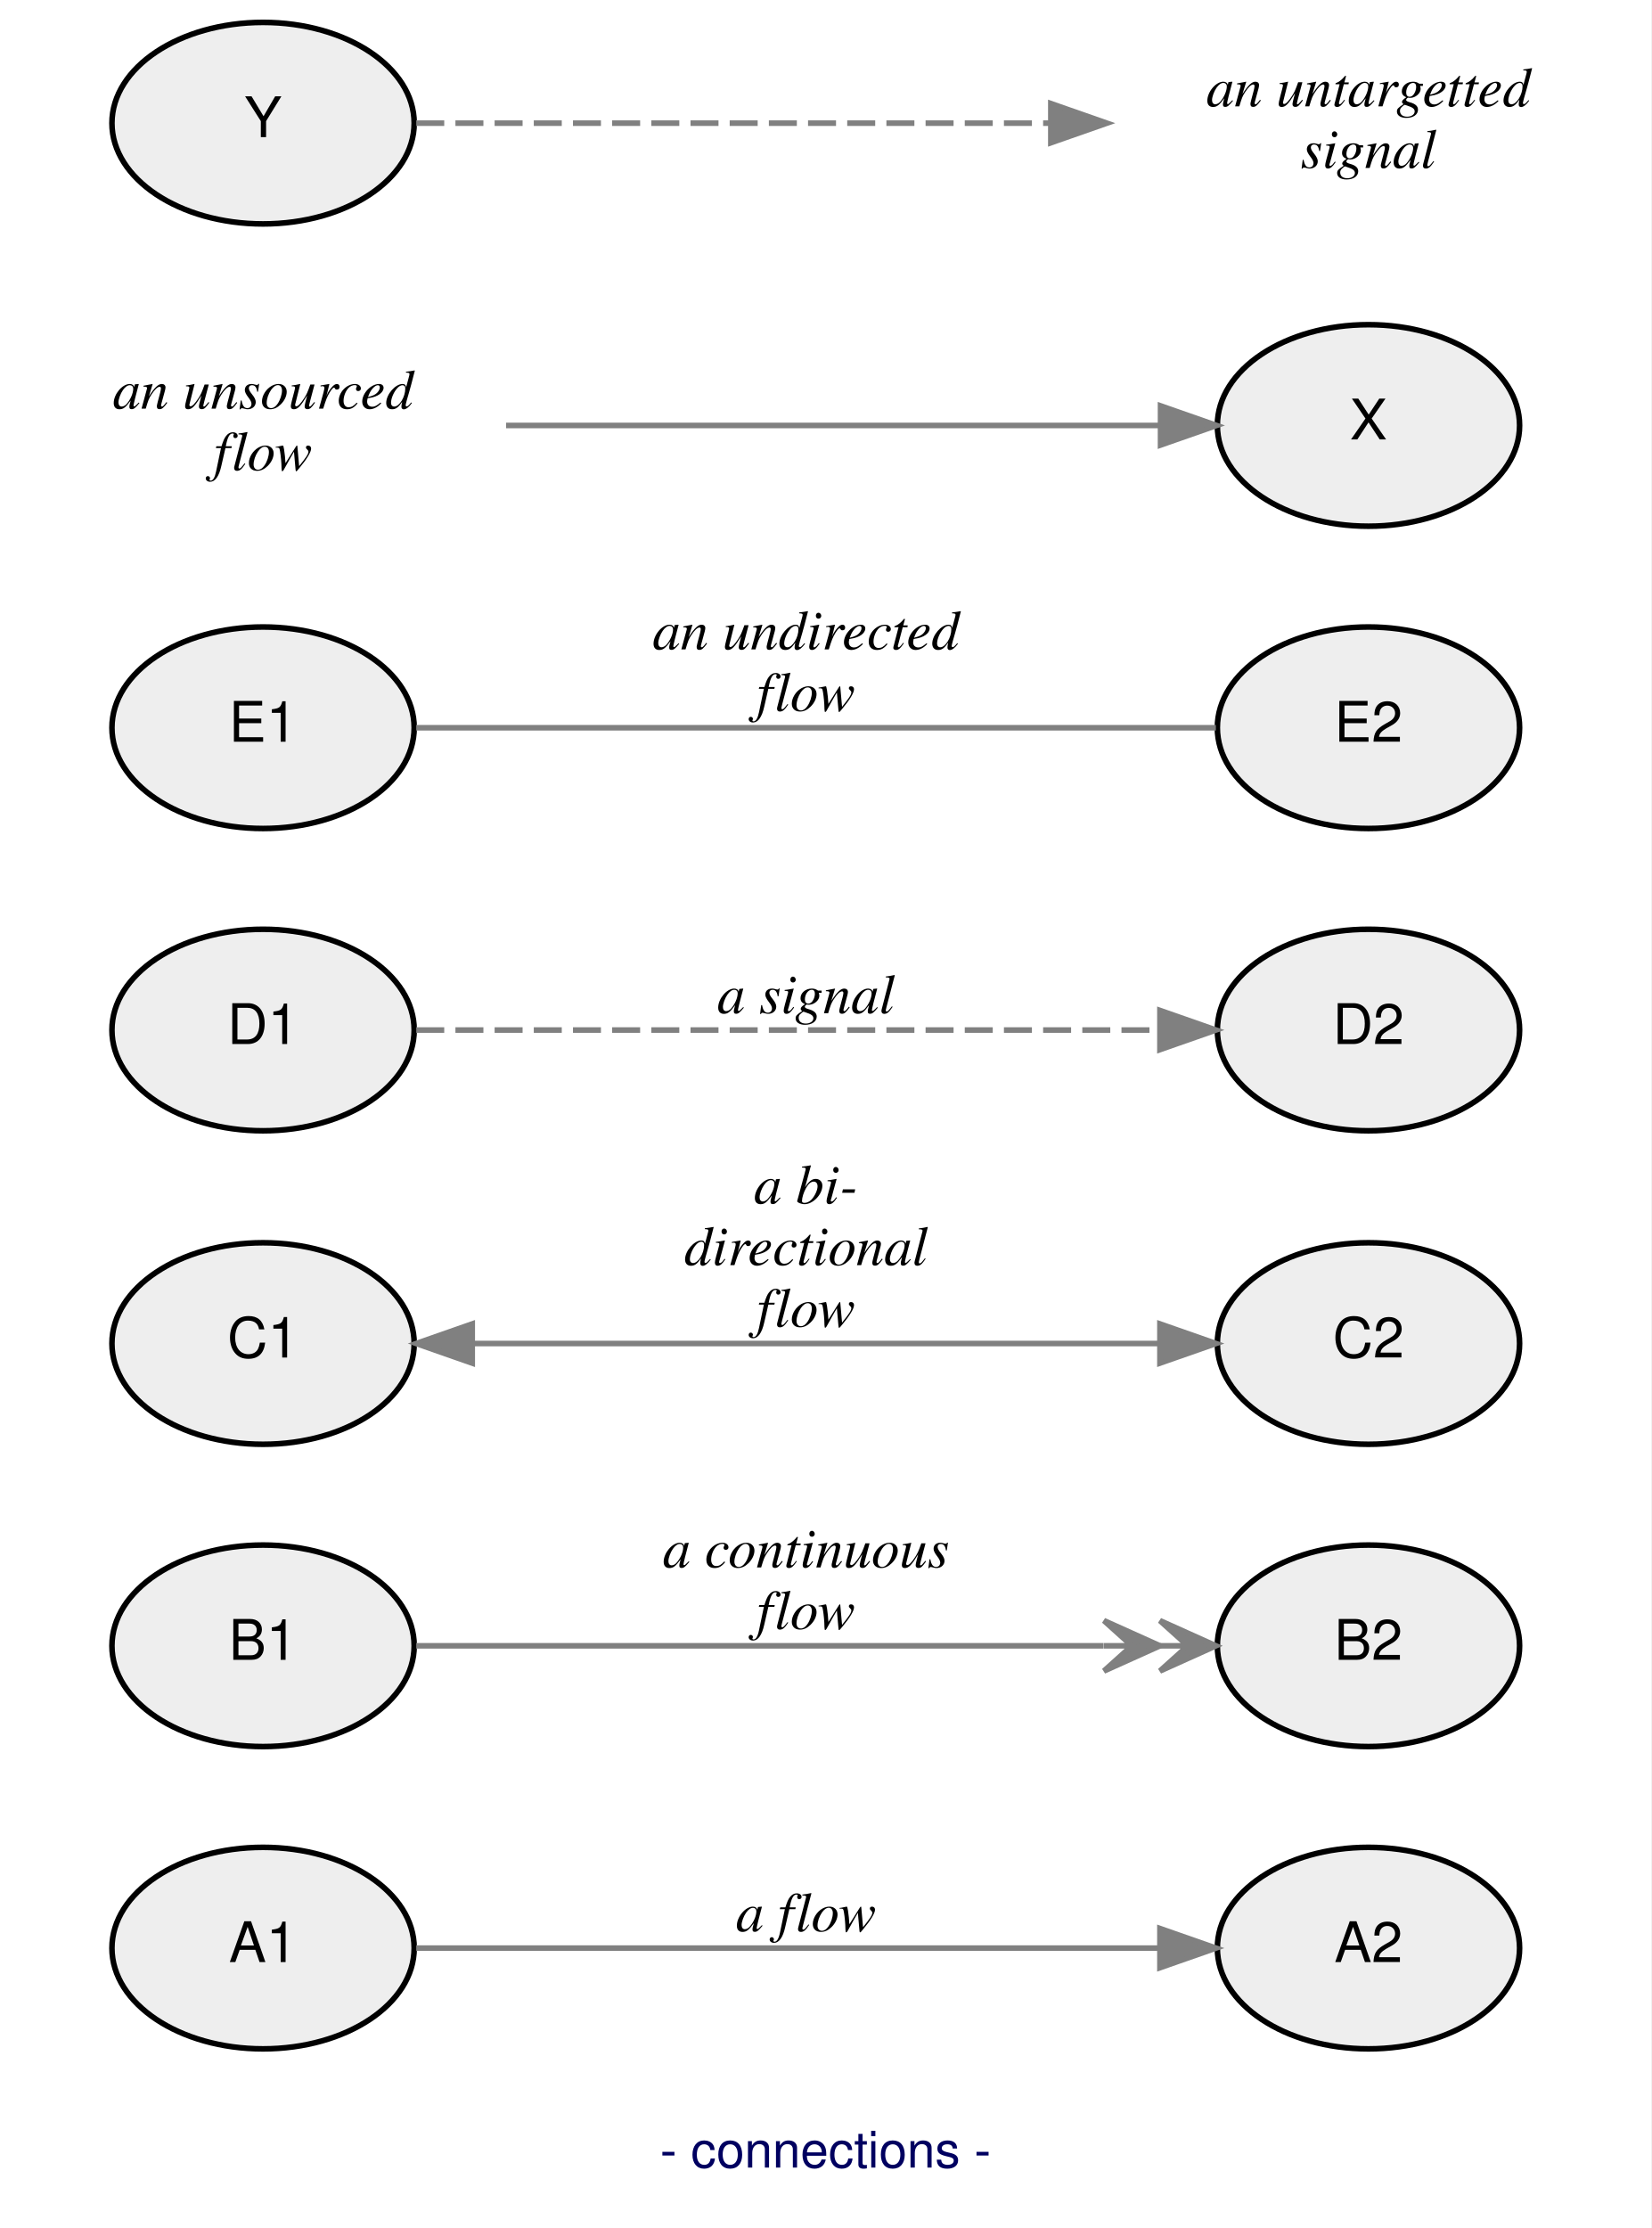
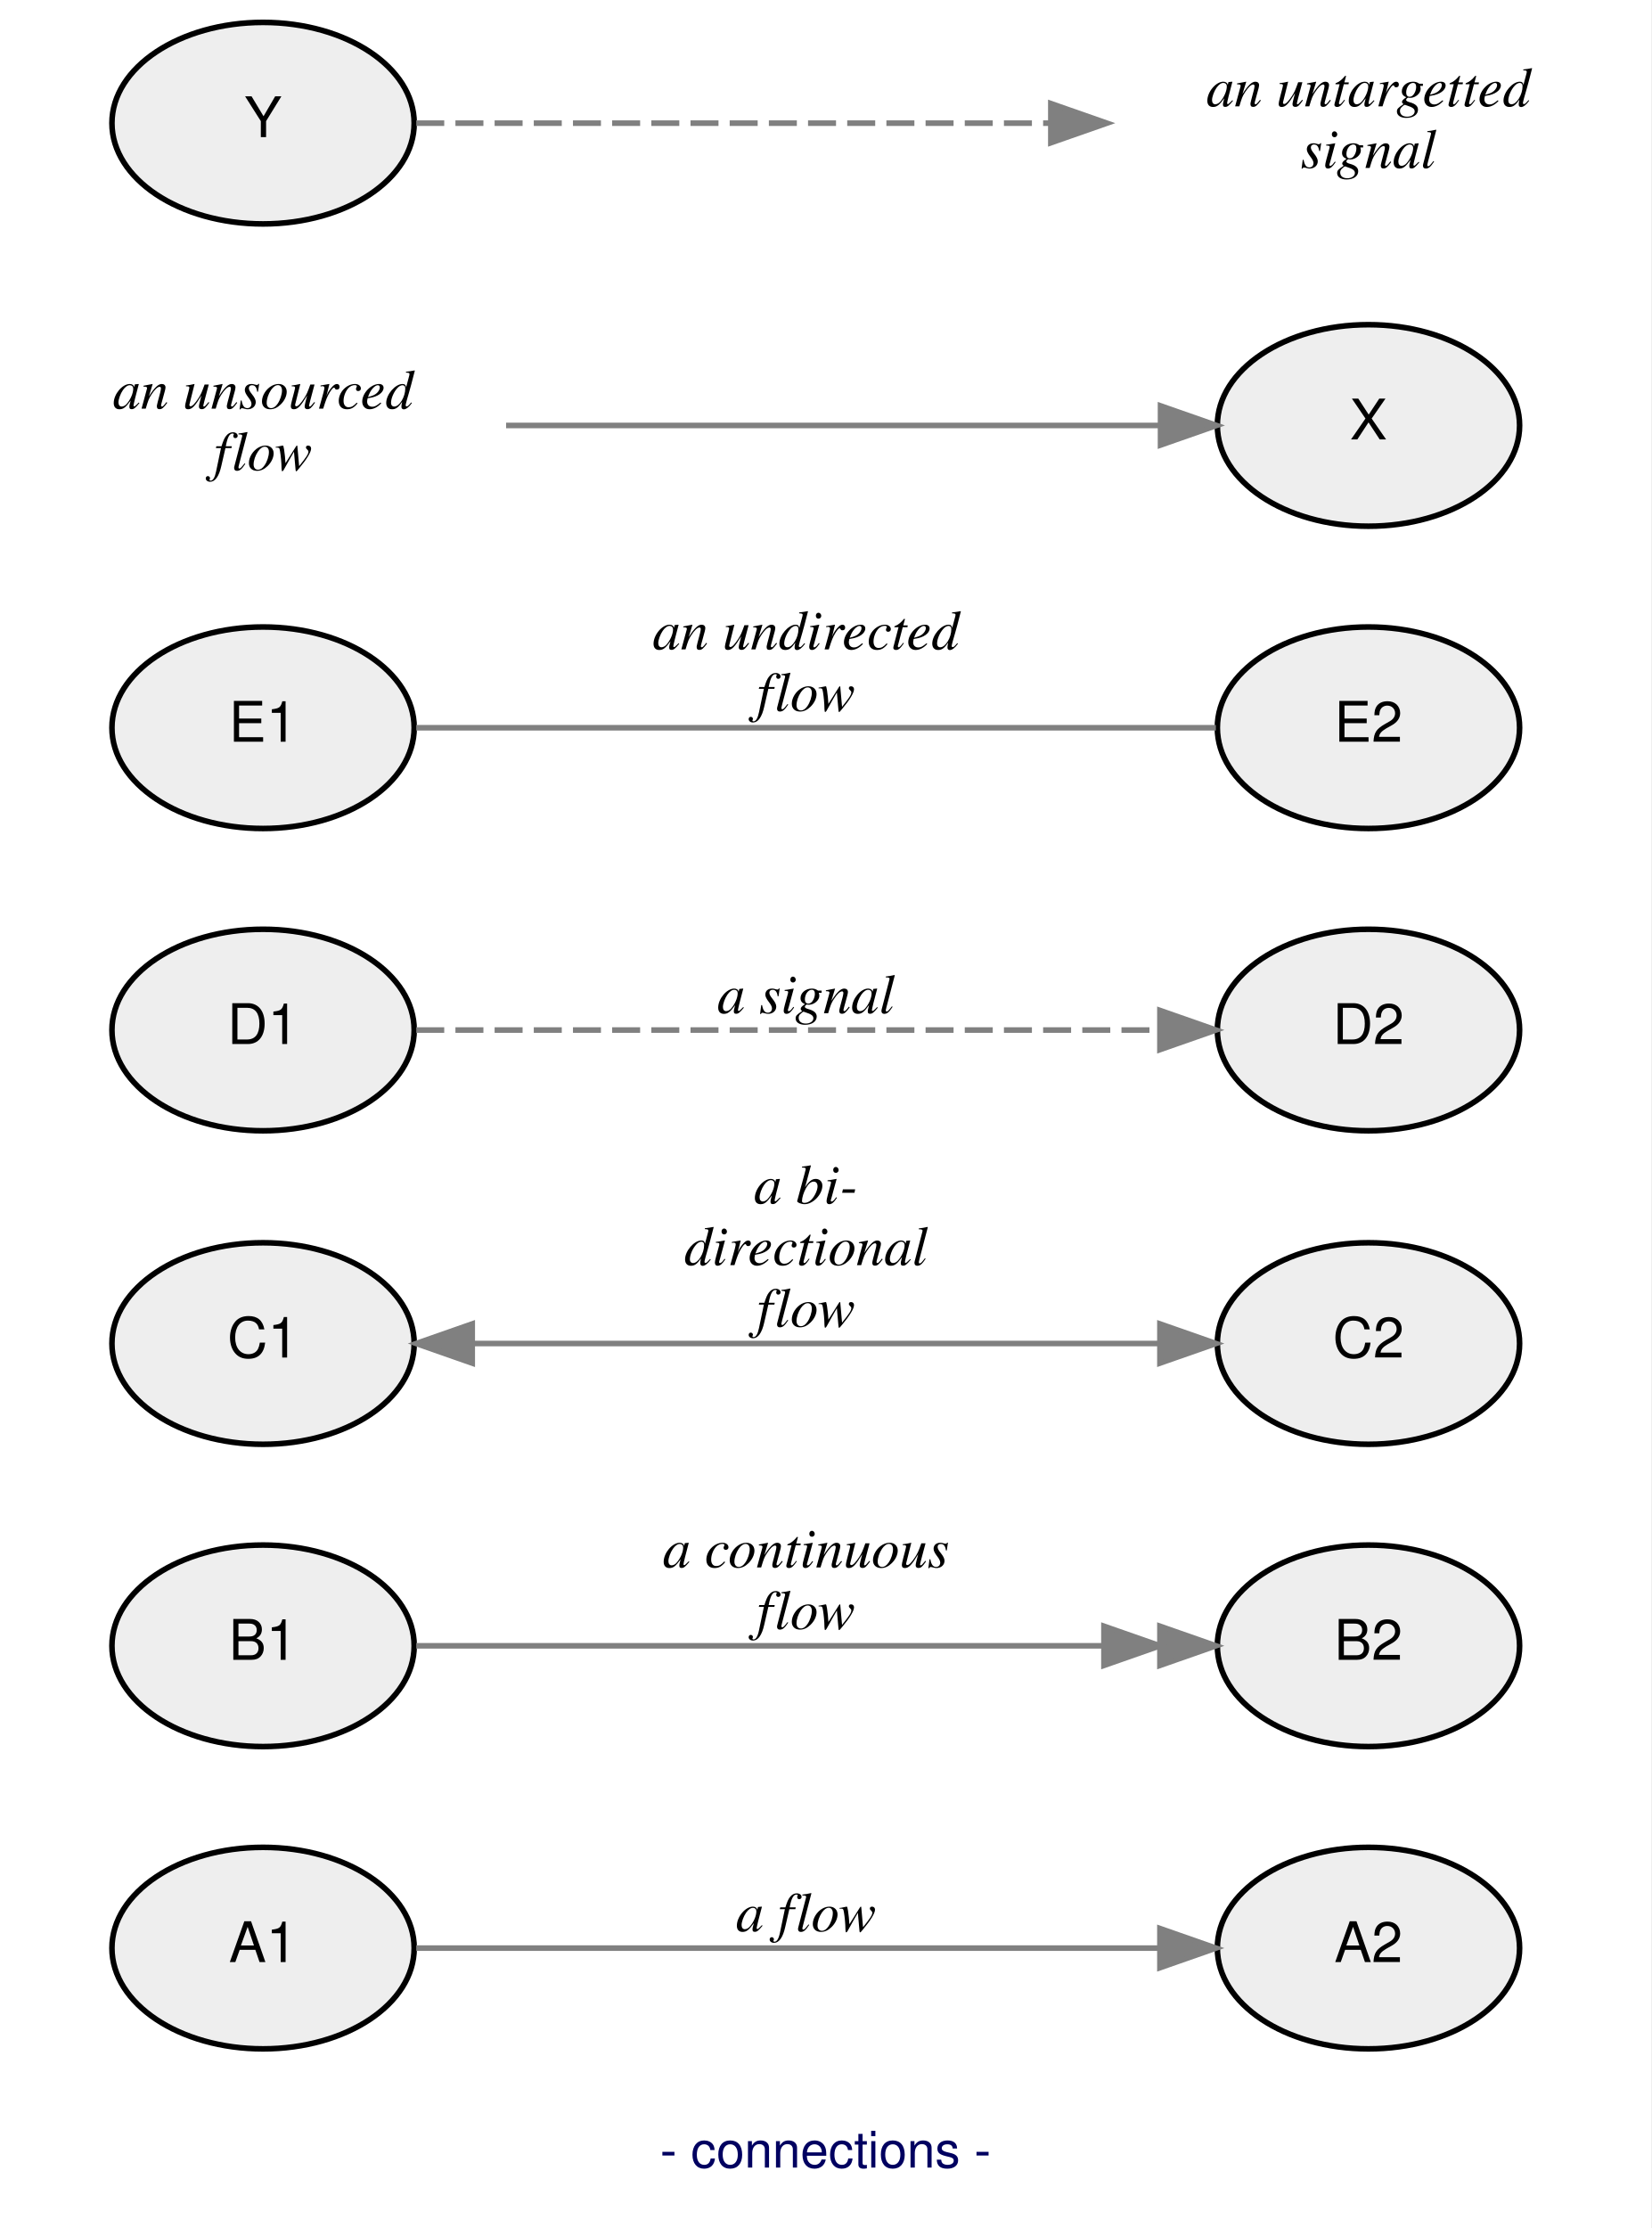
<svg xmlns="http://www.w3.org/2000/svg" width="295pt" height="398pt" viewBox="0.00 0.00 295.00 398.00">
  <g id="graph0" class="graph" transform="scale(1 1) rotate(0) translate(4 394)">
    <polygon fill="white" stroke="transparent" points="-4,4 -4,-394 291,-394 291,4 -4,4" />
    <text text-anchor="middle" x="143.5" y="-6.8" font-family="Helvetica,sans-Serif" font-size="9.00" fill="#000060">- connections -</text>
    <g id="node1" class="node">
      <ellipse fill="#eeeeee" stroke="black" cx="43" cy="-46" rx="27" ry="18" />
      <text text-anchor="middle" x="43" y="-43.5" font-family="Helvetica,sans-Serif" font-size="10.00">A1</text>
    </g>
    <g id="node2" class="node">
      <ellipse fill="#eeeeee" stroke="black" cx="240.5" cy="-46" rx="27" ry="18" />
      <text text-anchor="middle" x="240.5" y="-43.5" font-family="Helvetica,sans-Serif" font-size="10.00">A2</text>
    </g>
    <g id="edge1" class="edge">
      <path fill="none" stroke="gray" d="M70.37,-46C104.57,-46 164.4,-46 202.97,-46" />
      <polygon fill="gray" stroke="gray" points="203.24,-49.5 213.24,-46 203.24,-42.5 203.24,-49.5" />
      <text text-anchor="middle" x="140" y="-49" font-family="Times,serif" font-style="italic" font-size="10.00">a flow</text>
    </g>
    <g id="node3" class="node">
      <ellipse fill="#eeeeee" stroke="black" cx="43" cy="-100" rx="27" ry="18" />
      <text text-anchor="middle" x="43" y="-97.5" font-family="Helvetica,sans-Serif" font-size="10.00">B1</text>
    </g>
    <g id="node4" class="node">
      <ellipse fill="#eeeeee" stroke="black" cx="240.5" cy="-100" rx="27" ry="18" />
      <text text-anchor="middle" x="240.5" y="-97.5" font-family="Helvetica,sans-Serif" font-size="10.00">B2</text>
    </g>
    <g id="edge2" class="edge">
      <path fill="none" stroke="gray" d="M70.37,-100C101.79,-100 154.86,-100 193.18,-100" />
-       <polygon fill="gray" stroke="gray" points="213.24,-100 203.24,-104.5 208.24,-100 203.24,-100 203.24,-100 203.24,-100 208.24,-100 203.24,-95.5 213.24,-100 213.24,-100" />
-       <polygon fill="gray" stroke="gray" points="203.24,-100 193.24,-104.5 198.24,-100 193.24,-100 193.24,-100 193.24,-100 198.24,-100 193.24,-95.5 203.24,-100 203.24,-100" />
+       <polygon fill="gray" stroke="gray" points="203.24,-103.5 213.24,-100 203.24,-96.5 203.24,-103.5" />
+       <polygon fill="gray" stroke="gray" points="193.24,-103.5 203.24,-100 193.24,-96.5 193.24,-103.5" />
      <text text-anchor="middle" x="140" y="-114" font-family="Times,serif" font-style="italic" font-size="10.00">a continuous</text>
      <text text-anchor="middle" x="140" y="-103" font-family="Times,serif" font-style="italic" font-size="10.00">flow</text>
    </g>
    <g id="node5" class="node">
      <ellipse fill="#eeeeee" stroke="black" cx="43" cy="-154" rx="27" ry="18" />
      <text text-anchor="middle" x="43" y="-151.5" font-family="Helvetica,sans-Serif" font-size="10.00">C1</text>
    </g>
    <g id="node6" class="node">
      <ellipse fill="#eeeeee" stroke="black" cx="240.5" cy="-154" rx="27" ry="18" />
      <text text-anchor="middle" x="240.5" y="-151.5" font-family="Helvetica,sans-Serif" font-size="10.00">C2</text>
    </g>
    <g id="edge3" class="edge">
      <path fill="none" stroke="gray" d="M80.65,-154C115.64,-154 168.06,-154 203,-154" />
      <polygon fill="gray" stroke="gray" points="80.37,-150.5 70.37,-154 80.37,-157.5 80.37,-150.5" />
      <polygon fill="gray" stroke="gray" points="203.24,-157.5 213.24,-154 203.24,-150.5 203.24,-157.5" />
      <text text-anchor="middle" x="140" y="-179" font-family="Times,serif" font-style="italic" font-size="10.00">a bi-</text>
      <text text-anchor="middle" x="140" y="-168" font-family="Times,serif" font-style="italic" font-size="10.00">directional</text>
      <text text-anchor="middle" x="140" y="-157" font-family="Times,serif" font-style="italic" font-size="10.00">flow</text>
    </g>
    <g id="node7" class="node">
      <ellipse fill="#eeeeee" stroke="black" cx="43" cy="-210" rx="27" ry="18" />
      <text text-anchor="middle" x="43" y="-207.5" font-family="Helvetica,sans-Serif" font-size="10.00">D1</text>
    </g>
    <g id="node8" class="node">
      <ellipse fill="#eeeeee" stroke="black" cx="240.5" cy="-210" rx="27" ry="18" />
      <text text-anchor="middle" x="240.5" y="-207.5" font-family="Helvetica,sans-Serif" font-size="10.00">D2</text>
    </g>
    <g id="edge4" class="edge">
      <path fill="none" stroke="gray" stroke-dasharray="5,2" d="M70.37,-210C104.57,-210 164.4,-210 202.97,-210" />
      <polygon fill="gray" stroke="gray" points="203.24,-213.5 213.24,-210 203.24,-206.5 203.24,-213.5" />
      <text text-anchor="middle" x="140" y="-213" font-family="Times,serif" font-style="italic" font-size="10.00">a signal</text>
    </g>
    <g id="node9" class="node">
      <ellipse fill="#eeeeee" stroke="black" cx="43" cy="-264" rx="27" ry="18" />
      <text text-anchor="middle" x="43" y="-261.5" font-family="Helvetica,sans-Serif" font-size="10.00">E1</text>
    </g>
    <g id="node10" class="node">
      <ellipse fill="#eeeeee" stroke="black" cx="240.5" cy="-264" rx="27" ry="18" />
      <text text-anchor="middle" x="240.5" y="-261.5" font-family="Helvetica,sans-Serif" font-size="10.00">E2</text>
    </g>
    <g id="edge5" class="edge">
      <path fill="none" stroke="gray" d="M70.37,-264C107.78,-264 175.88,-264 213.24,-264" />
      <text text-anchor="middle" x="140" y="-278" font-family="Times,serif" font-style="italic" font-size="10.00">an undirected</text>
      <text text-anchor="middle" x="140" y="-267" font-family="Times,serif" font-style="italic" font-size="10.00">flow</text>
    </g>
    <g id="node11" class="node">
      <ellipse fill="#eeeeee" stroke="black" cx="240.5" cy="-318" rx="27" ry="18" />
      <text text-anchor="middle" x="240.5" y="-315.5" font-family="Helvetica,sans-Serif" font-size="10.00">X</text>
    </g>
    <g id="node12" class="node">
      <ellipse fill="#eeeeee" stroke="black" cx="43" cy="-372" rx="27" ry="18" />
      <text text-anchor="middle" x="43" y="-369.5" font-family="Helvetica,sans-Serif" font-size="10.00">Y</text>
    </g>
    <g id="node14" class="node">
      <text text-anchor="middle" x="240.5" y="-375" font-family="Times,serif" font-style="italic" font-size="10.00">an untargetted</text>
      <text text-anchor="middle" x="240.5" y="-364" font-family="Times,serif" font-style="italic" font-size="10.00">signal</text>
    </g>
    <g id="edge7" class="edge">
      <path fill="none" stroke="gray" stroke-dasharray="5,2" d="M70.37,-372C99.23,-372 146.36,-372 183.55,-372" />
      <polygon fill="gray" stroke="gray" points="183.75,-375.5 193.75,-372 183.75,-368.5 183.75,-375.5" />
    </g>
    <g id="node13" class="node">
      <text text-anchor="middle" x="43" y="-321" font-family="Times,serif" font-style="italic" font-size="10.00">an unsourced</text>
      <text text-anchor="middle" x="43" y="-310" font-family="Times,serif" font-style="italic" font-size="10.00">flow</text>
    </g>
    <g id="edge6" class="edge">
      <path fill="none" stroke="gray" d="M86.42,-318C121.28,-318 170.14,-318 203.21,-318" />
      <polygon fill="gray" stroke="gray" points="203.35,-321.5 213.35,-318 203.35,-314.5 203.35,-321.5" />
    </g>
  </g>
</svg>
